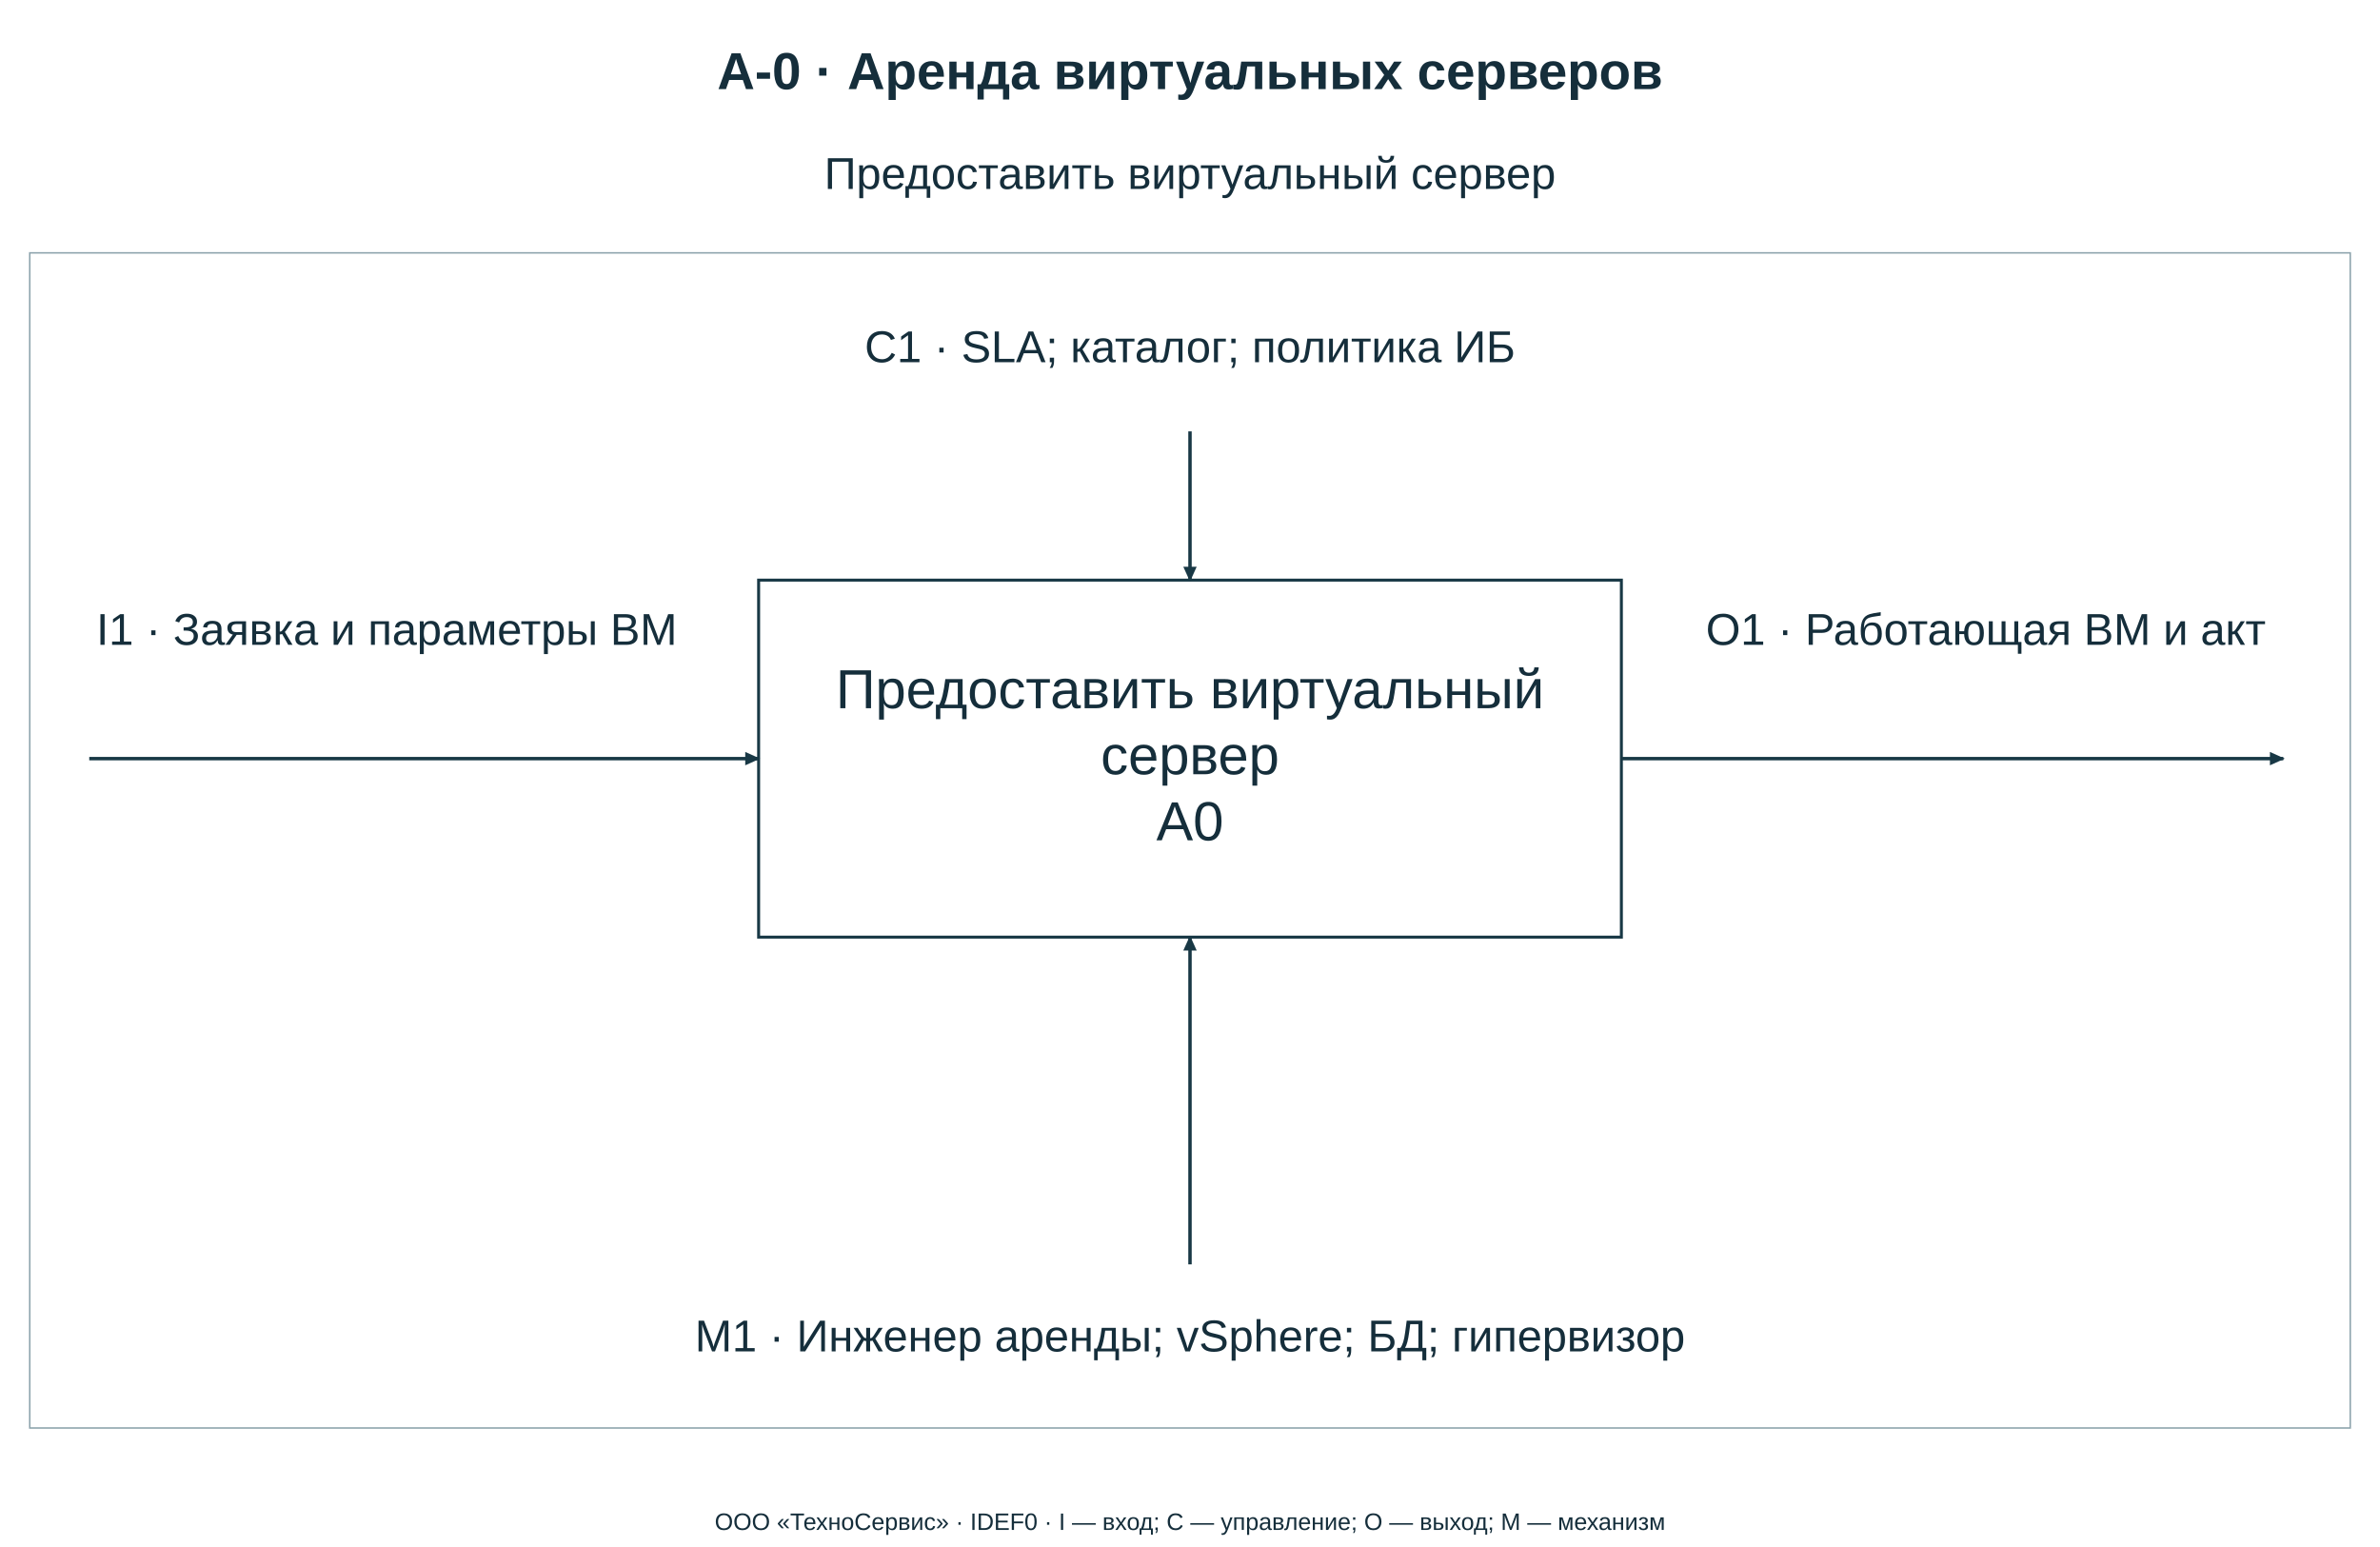
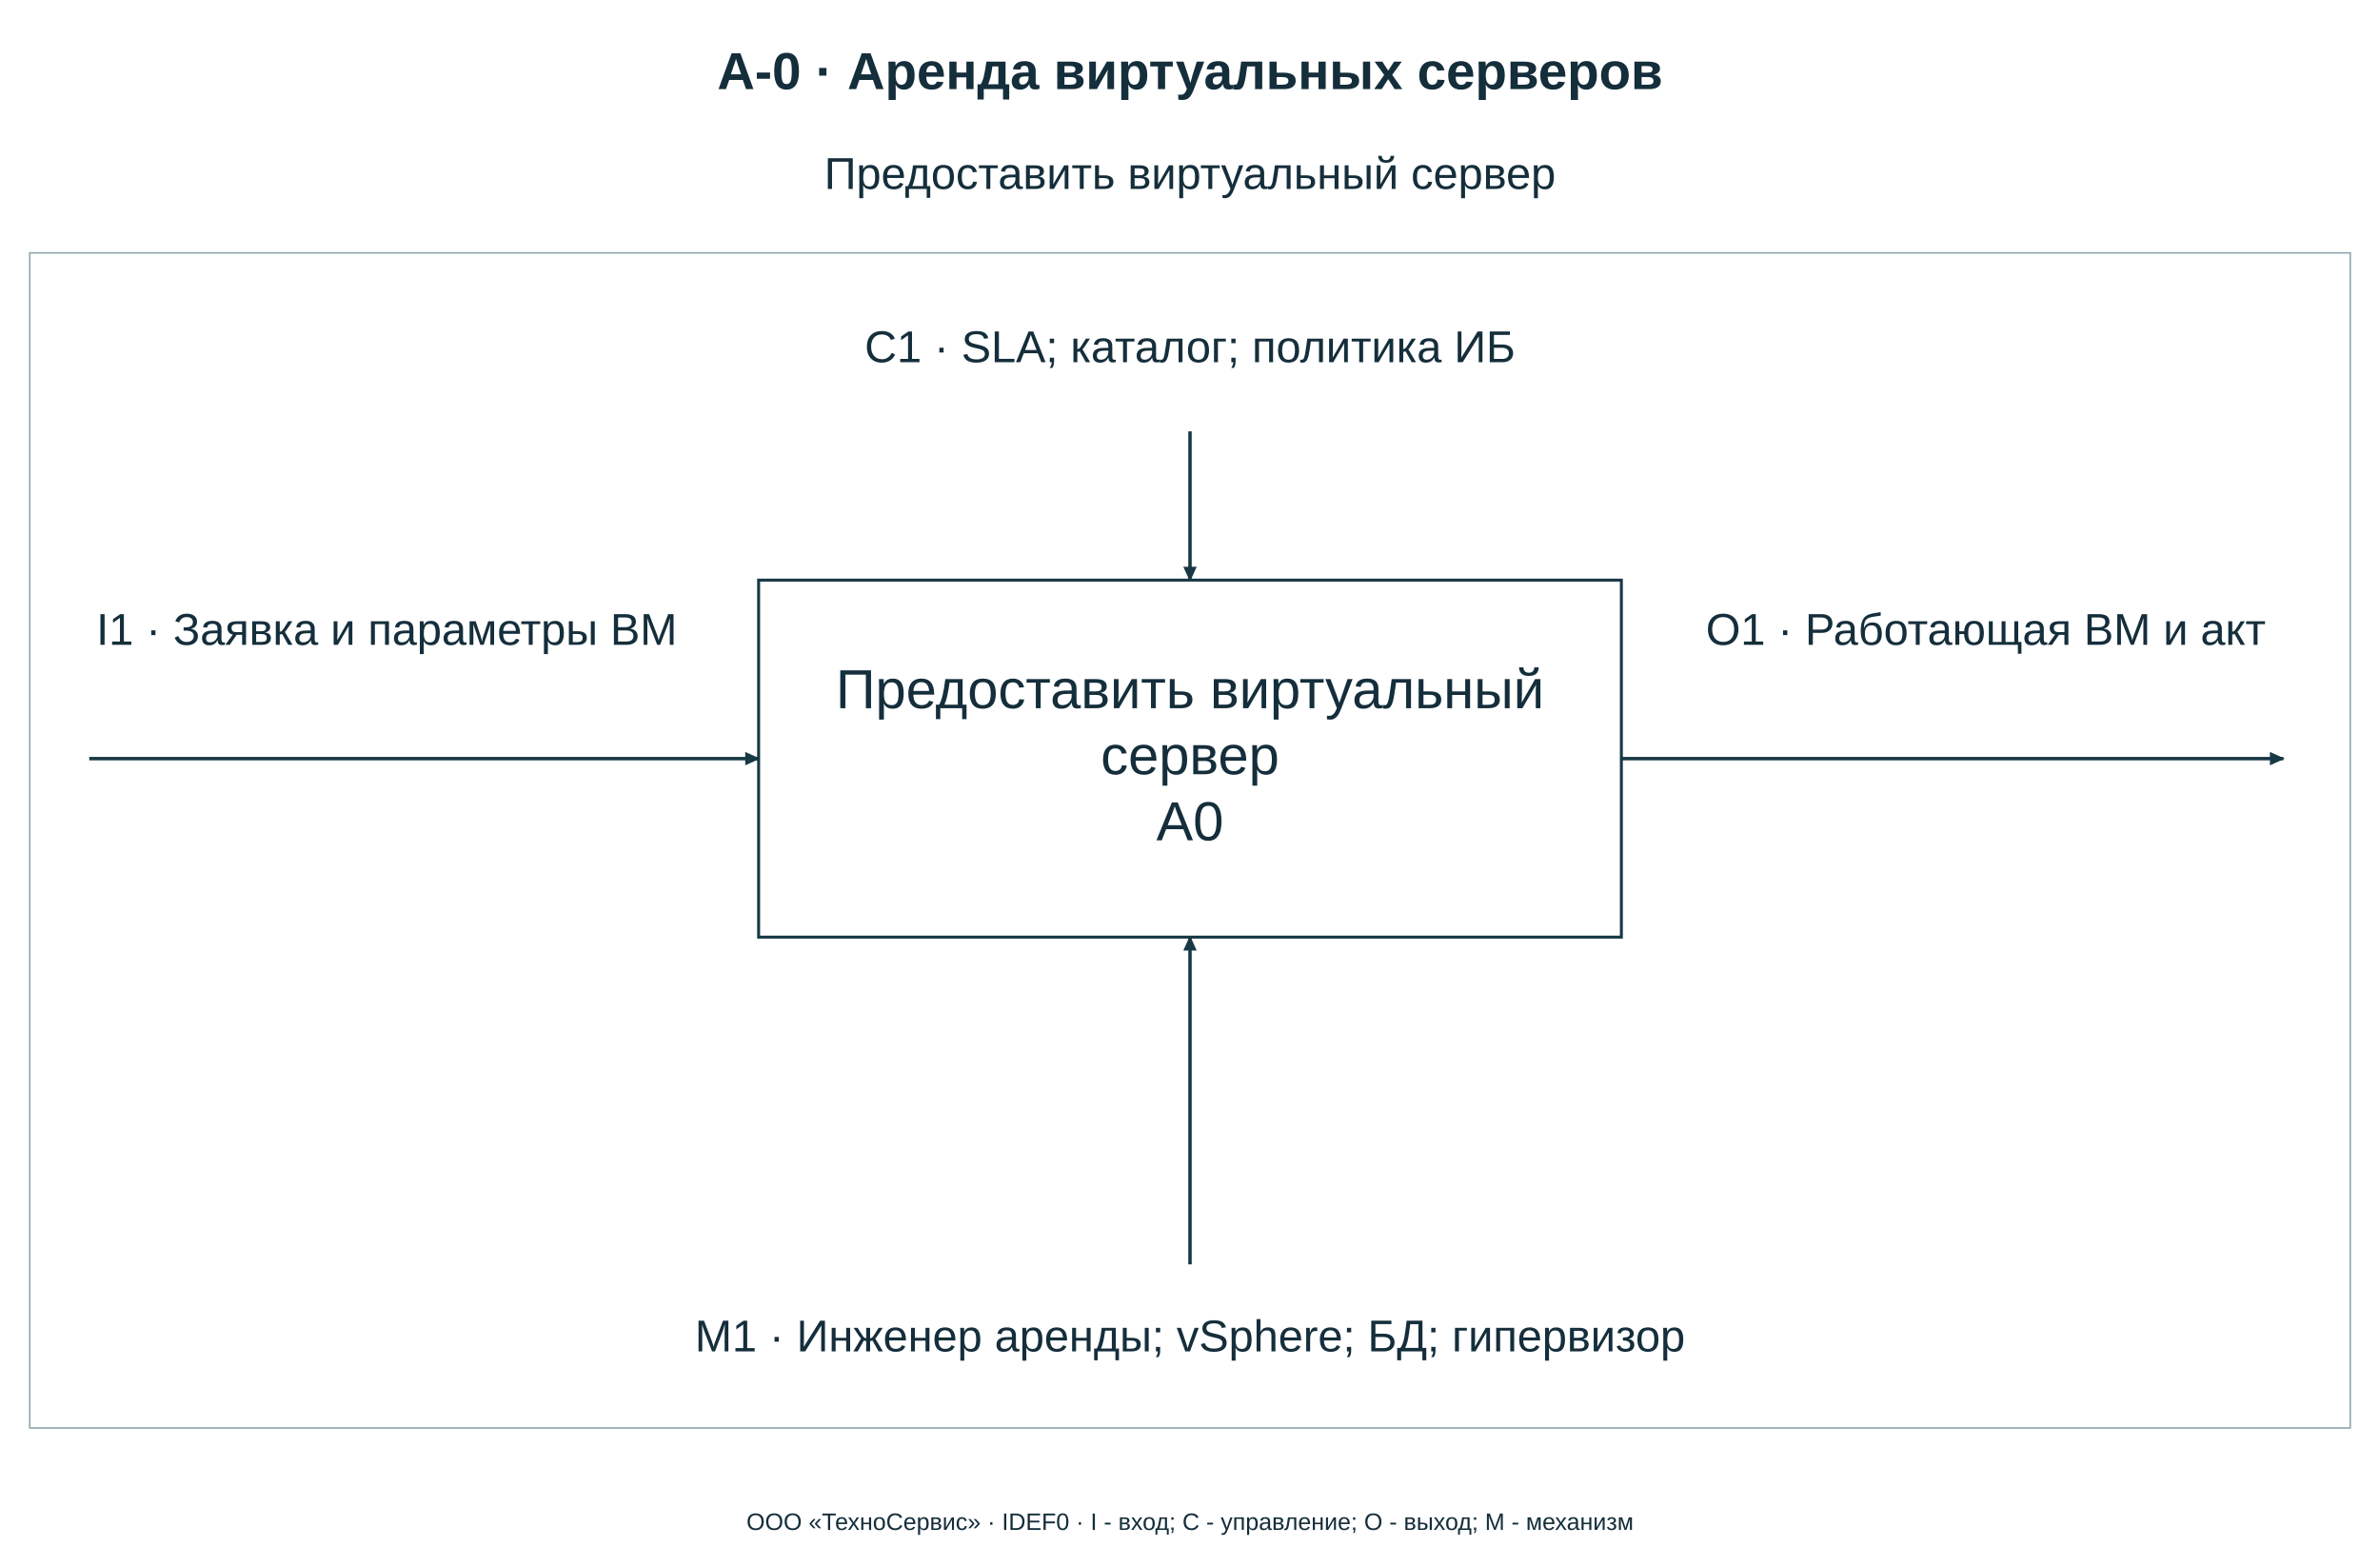
<svg xmlns="http://www.w3.org/2000/svg" width="1600" height="1040" viewBox="0 0 1600 1040">
  <defs>
    <marker id="arrow" markerWidth="11" markerHeight="9" refX="9" refY="4.5" orient="auto" markerUnits="userSpaceOnUse">
      <path d="M0 0 L10 4.5 L0 9 Z" fill="#183845" />
    </marker>
  </defs>
  <rect width="100%" height="100%" fill="white" />
  <text x="800.0" y="50.0" text-anchor="middle" dominant-baseline="middle" font-family="Arial, sans-serif" font-size="35" font-weight="700" fill="#152e3b">A-0 · Аренда виртуальных серверов</text>
  <text x="800.0" y="118.5" text-anchor="middle" dominant-baseline="middle" font-family="Arial, sans-serif" font-size="30" font-weight="400" fill="#152e3b">Предоставить виртуальный сервер</text>
  <rect x="20" y="170" width="1560" height="790" fill="none" stroke="#8ba2ab" stroke-width="1" />
  <rect x="510" y="390" width="580" height="240" stroke="#183845" stroke-width="2" fill="white" />
  <text x="800.0" y="465.6" text-anchor="middle" dominant-baseline="middle" font-family="Arial, sans-serif" font-size="37" fill="#152e3b">Предоставить виртуальный</text>
  <text x="800.0" y="510.0" text-anchor="middle" dominant-baseline="middle" font-family="Arial, sans-serif" font-size="37" fill="#152e3b">сервер</text>
  <text x="800.0" y="554.4" text-anchor="middle" dominant-baseline="middle" font-family="Arial, sans-serif" font-size="37" fill="#152e3b">A0</text>
  <polyline points="60,510 510,510" fill="none" stroke="#183845" stroke-width="2.3" marker-end="url(#arrow)" />
  <text x="260.0" y="425.0" text-anchor="middle" dominant-baseline="middle" font-family="Arial, sans-serif" font-size="30" font-weight="400" fill="#152e3b">I1 · Заявка и параметры ВМ</text>
  <polyline points="1090,510 1535,510" fill="none" stroke="#183845" stroke-width="2.3" marker-end="url(#arrow)" />
  <text x="1335.0" y="425.0" text-anchor="middle" dominant-baseline="middle" font-family="Arial, sans-serif" font-size="30" font-weight="400" fill="#152e3b">O1 · Работающая ВМ и акт</text>
  <text x="800.0" y="235.0" text-anchor="middle" dominant-baseline="middle" font-family="Arial, sans-serif" font-size="30" font-weight="400" fill="#152e3b">C1 · SLA; каталог; политика ИБ</text>
  <polyline points="800,290 800,390" fill="none" stroke="#183845" stroke-width="2.3" marker-end="url(#arrow)" />
  <polyline points="800,850 800,630" fill="none" stroke="#183845" stroke-width="2.3" marker-end="url(#arrow)" />
  <text x="800.0" y="900.0" text-anchor="middle" dominant-baseline="middle" font-family="Arial, sans-serif" font-size="30" font-weight="400" fill="#152e3b">M1 · Инженер аренды; vSphere; БД; гипервизор</text>
-   <text x="800.0" y="1024.0" text-anchor="middle" dominant-baseline="middle" font-family="Arial, sans-serif" font-size="16" font-weight="400" fill="#152e3b">ООО «ТехноСервис» · IDEF0 · I — вход; C — управление; O — выход; M — механизм</text>
+   <text x="800.0" y="1024.0" text-anchor="middle" dominant-baseline="middle" font-family="Arial, sans-serif" font-size="16" font-weight="400" fill="#152e3b">ООО «ТехноСервис» · IDEF0 · I - вход; C - управление; O - выход; M - механизм</text>
</svg>
